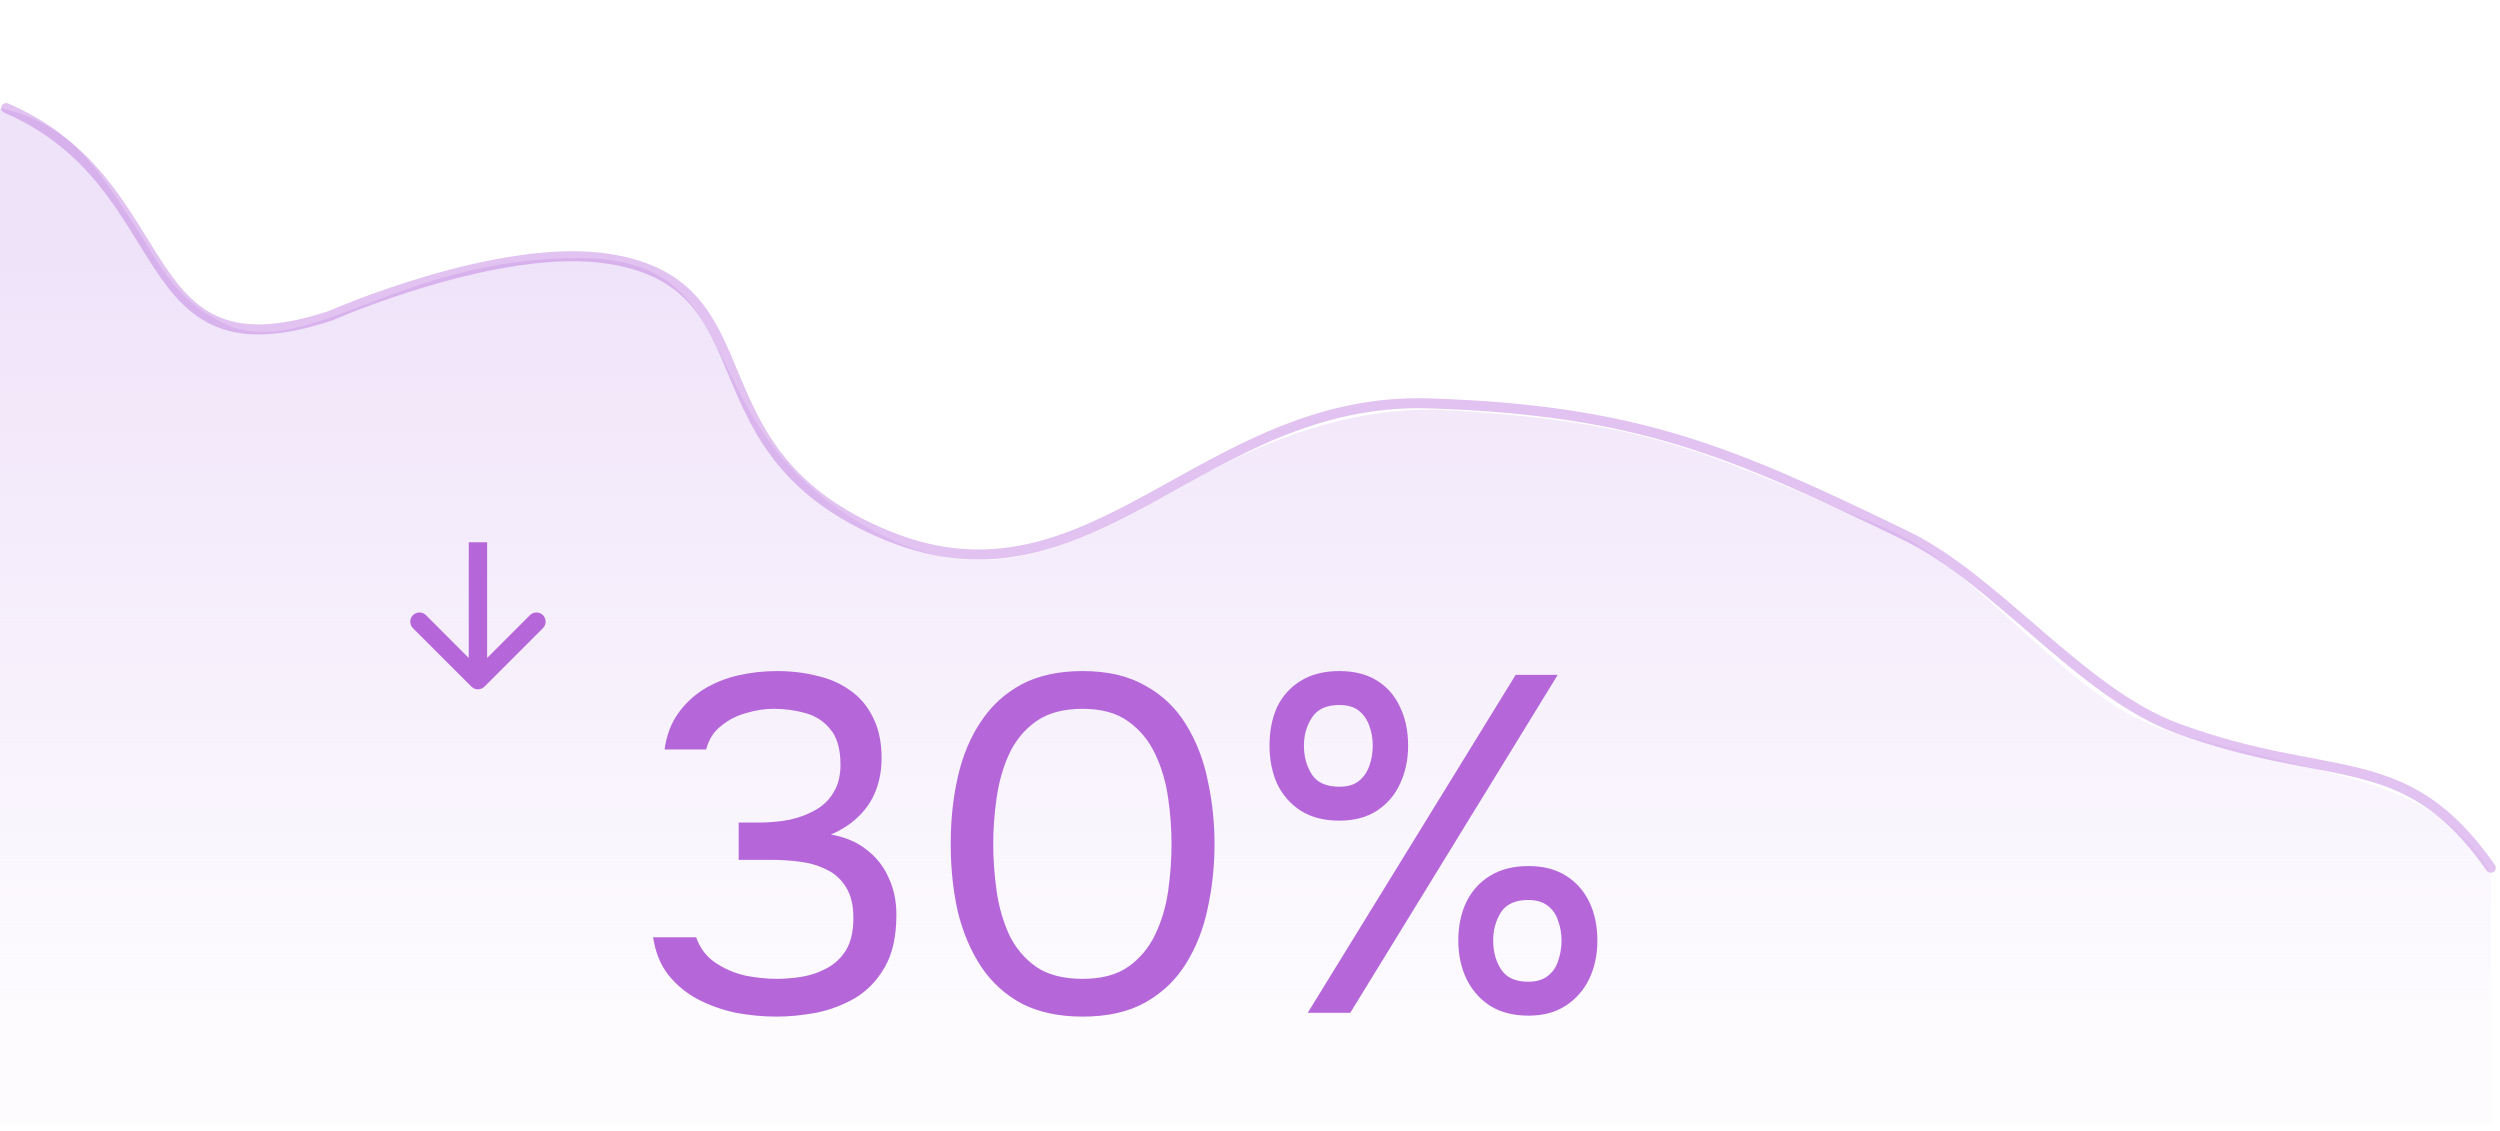
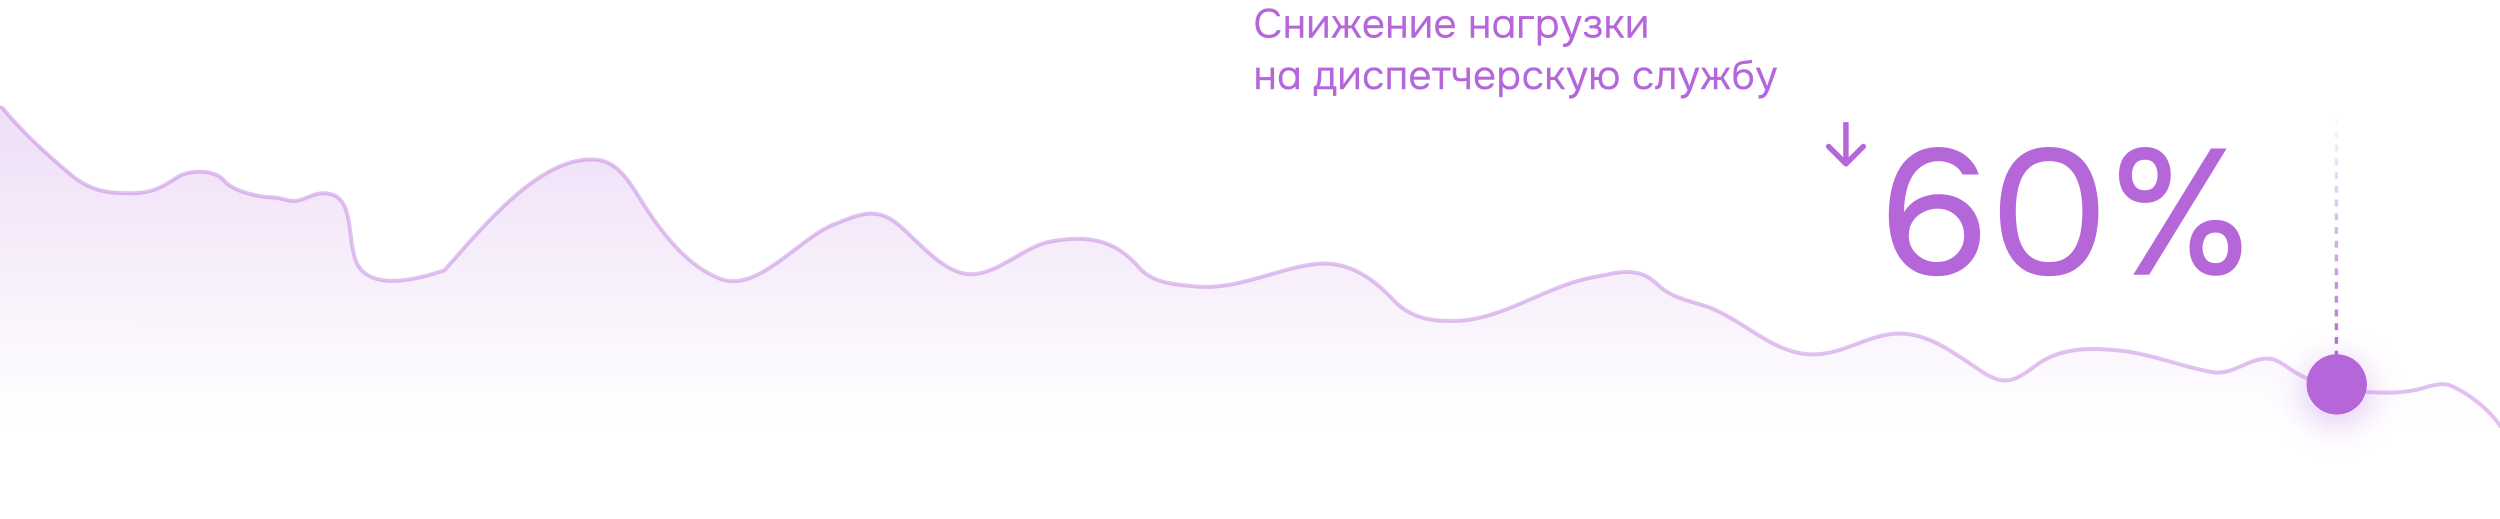
- <svg xmlns="http://www.w3.org/2000/svg" width="272" height="123" viewBox="0 0 272 123" fill="none">
-   <path d="M62.943 28.073C42.885 28.073 33.043 39.611 24.089 35.06C18.916 32.431 17.287 28.582 15.056 25.179C11.065 19.094 8.047 13.453 0 11.758V122.192H271.003V95.245C271.003 95.245 269.48 90.69 262.472 87.16C256.658 84.232 246.443 82.597 235.873 79.525C225.436 76.491 215.178 61.646 205.26 57.517C185.662 49.358 180.074 45.958 157.648 44.638C147.546 44.043 137.99 47.736 129.981 52.127C118.799 58.259 108.771 64.589 96.357 58.416C73.572 47.084 83.001 28.073 62.943 28.073Z" fill="url(#paint0_linear_10001_34588)" />
-   <path d="M0.672 11.758C19.96 20.097 13.87 41.73 36.033 34.322C36.033 34.322 54.45 26.209 66.427 28.191C84.392 31.165 74.378 49.242 96.615 58.303C118.851 67.363 130.862 43.069 155.561 43.888C178.156 44.638 188.293 49.039 207.407 58.303C217.191 63.044 226.468 75.379 236.805 79.207C253.747 85.481 261.628 81.008 270.998 94.414" stroke="#B567DA" stroke-opacity="0.4" stroke-width="1.09" stroke-linecap="round" />
-   <path d="M51.293 74.707C51.683 75.098 52.317 75.098 52.707 74.707L59.071 68.343C59.462 67.953 59.462 67.32 59.071 66.929C58.681 66.538 58.047 66.538 57.657 66.929L52 72.586L46.343 66.929C45.953 66.538 45.319 66.538 44.929 66.929C44.538 67.32 44.538 67.953 44.929 68.343L51.293 74.707ZM53 60L53 59L51 59L51 60L53 60ZM53 74L53 60L51 60L51 74L53 74Z" fill="#B567DA" />
-   <path d="M84.476 110.607C83.02 110.607 81.546 110.469 80.056 110.191C78.6 109.879 77.23 109.394 75.948 108.735C74.7 108.077 73.625 107.193 72.724 106.083C71.857 104.974 71.302 103.605 71.06 101.975H75.74C76.156 103.154 76.849 104.073 77.82 104.731C78.79 105.39 79.865 105.858 81.044 106.135C82.257 106.378 83.418 106.499 84.528 106.499C85.325 106.499 86.192 106.43 87.128 106.291C88.064 106.153 88.965 105.858 89.832 105.407C90.733 104.957 91.461 104.298 92.016 103.431C92.57 102.53 92.848 101.351 92.848 99.895C92.848 98.509 92.588 97.399 92.068 96.567C91.548 95.701 90.854 95.059 89.988 94.643C89.121 94.193 88.15 93.898 87.076 93.759C86.036 93.621 84.978 93.551 83.904 93.551H80.368V89.495H82.5C83.713 89.495 84.857 89.391 85.932 89.183C87.006 88.941 87.96 88.577 88.792 88.091C89.624 87.606 90.265 86.965 90.716 86.167C91.201 85.37 91.444 84.382 91.444 83.203C91.444 81.505 91.08 80.222 90.352 79.355C89.658 78.489 88.757 77.899 87.648 77.587C86.538 77.275 85.377 77.119 84.164 77.119C83.193 77.119 82.188 77.275 81.148 77.587C80.142 77.865 79.241 78.333 78.444 78.991C77.646 79.615 77.109 80.465 76.832 81.539H72.308C72.516 80.014 73.001 78.714 73.764 77.639C74.526 76.565 75.462 75.681 76.572 74.987C77.716 74.294 78.964 73.791 80.316 73.479C81.702 73.167 83.106 73.011 84.528 73.011C86.088 73.011 87.544 73.185 88.896 73.531C90.282 73.843 91.496 74.381 92.536 75.143C93.576 75.871 94.39 76.842 94.98 78.055C95.604 79.269 95.916 80.742 95.916 82.475C95.916 83.758 95.708 84.937 95.292 86.011C94.876 87.086 94.252 88.022 93.42 88.819C92.622 89.617 91.617 90.275 90.404 90.795C91.964 91.073 93.264 91.627 94.304 92.459C95.378 93.291 96.176 94.314 96.696 95.527C97.25 96.706 97.528 98.041 97.528 99.531C97.528 101.854 97.112 103.743 96.28 105.199C95.448 106.655 94.373 107.782 93.056 108.579C91.738 109.342 90.317 109.879 88.792 110.191C87.266 110.469 85.828 110.607 84.476 110.607ZM117.789 110.607C115.223 110.607 113.022 110.139 111.185 109.203C109.382 108.233 107.909 106.898 106.765 105.199C105.621 103.466 104.771 101.473 104.217 99.219C103.697 96.931 103.437 94.47 103.437 91.835C103.437 89.201 103.697 86.757 104.217 84.503C104.737 82.215 105.569 80.222 106.713 78.523C107.857 76.79 109.33 75.438 111.133 74.467C112.97 73.497 115.189 73.011 117.789 73.011C120.527 73.011 122.815 73.549 124.653 74.623C126.525 75.663 127.998 77.085 129.073 78.887C130.182 80.69 130.962 82.718 131.413 84.971C131.898 87.19 132.141 89.478 132.141 91.835C132.141 94.193 131.898 96.498 131.413 98.751C130.962 100.97 130.182 102.981 129.073 104.783C127.998 106.551 126.525 107.973 124.653 109.047C122.815 110.087 120.527 110.607 117.789 110.607ZM117.789 106.499C119.834 106.499 121.481 106.066 122.729 105.199C124.011 104.298 124.999 103.119 125.693 101.663C126.386 100.207 126.854 98.63 127.097 96.931C127.339 95.198 127.461 93.499 127.461 91.835C127.461 90.206 127.339 88.542 127.097 86.843C126.854 85.11 126.386 83.515 125.693 82.059C124.999 80.569 124.011 79.373 122.729 78.471C121.481 77.57 119.834 77.119 117.789 77.119C115.709 77.119 114.027 77.57 112.745 78.471C111.462 79.373 110.474 80.569 109.781 82.059C109.122 83.515 108.671 85.11 108.429 86.843C108.186 88.542 108.065 90.206 108.065 91.835C108.065 93.499 108.186 95.198 108.429 96.931C108.671 98.63 109.122 100.207 109.781 101.663C110.474 103.119 111.462 104.298 112.745 105.199C114.027 106.066 115.709 106.499 117.789 106.499ZM142.283 110.191L164.903 73.427H169.479L146.911 110.191H142.283ZM166.307 110.503C164.643 110.503 163.239 110.139 162.095 109.411C160.985 108.683 160.136 107.713 159.547 106.499C158.957 105.251 158.663 103.865 158.663 102.339C158.663 100.745 158.957 99.341 159.547 98.127C160.136 96.914 161.003 95.961 162.147 95.267C163.291 94.574 164.677 94.227 166.307 94.227C167.901 94.227 169.253 94.574 170.363 95.267C171.472 95.961 172.321 96.914 172.911 98.127C173.5 99.341 173.795 100.745 173.795 102.339C173.795 103.865 173.5 105.251 172.911 106.499C172.321 107.713 171.472 108.683 170.363 109.411C169.253 110.139 167.901 110.503 166.307 110.503ZM166.255 106.811C167.156 106.811 167.867 106.603 168.387 106.187C168.941 105.771 169.323 105.217 169.531 104.523C169.773 103.83 169.895 103.102 169.895 102.339C169.895 101.577 169.773 100.866 169.531 100.207C169.323 99.514 168.941 98.959 168.387 98.543C167.867 98.127 167.156 97.919 166.255 97.919C164.868 97.919 163.88 98.37 163.291 99.271C162.736 100.173 162.459 101.195 162.459 102.339C162.459 103.553 162.753 104.61 163.343 105.511C163.932 106.378 164.903 106.811 166.255 106.811ZM145.715 89.287C144.051 89.287 142.647 88.923 141.503 88.195C140.393 87.467 139.544 86.497 138.955 85.283C138.4 84.035 138.123 82.649 138.123 81.123C138.123 79.529 138.4 78.125 138.955 76.911C139.544 75.698 140.411 74.745 141.555 74.051C142.699 73.358 144.085 73.011 145.715 73.011C147.344 73.011 148.713 73.358 149.823 74.051C150.932 74.745 151.764 75.698 152.319 76.911C152.908 78.125 153.203 79.529 153.203 81.123C153.203 82.649 152.908 84.035 152.319 85.283C151.764 86.497 150.932 87.467 149.823 88.195C148.713 88.923 147.344 89.287 145.715 89.287ZM145.715 85.595C146.616 85.595 147.327 85.387 147.847 84.971C148.367 84.555 148.748 84.001 148.991 83.307C149.233 82.614 149.355 81.886 149.355 81.123C149.355 80.361 149.233 79.65 148.991 78.991C148.748 78.298 148.367 77.743 147.847 77.327C147.327 76.911 146.616 76.703 145.715 76.703C144.328 76.703 143.34 77.154 142.751 78.055C142.161 78.957 141.867 79.979 141.867 81.123C141.867 82.337 142.161 83.394 142.751 84.295C143.34 85.162 144.328 85.595 145.715 85.595Z" fill="#B567DA" />
+ <svg xmlns="http://www.w3.org/2000/svg" width="728" height="151" viewBox="0 0 728 151" fill="none">
+   <mask id="mask0_5313_26340" style="mask-type:alpha" maskUnits="userSpaceOnUse" x="0" y="30" width="728" height="123">
+     <rect y="30.828" width="728" height="121.8" fill="#D9D9D9" />
+   </mask>
+   <g mask="url(#mask0_5313_26340)">
+     <path d="M20.349 50.622C13.221 44.581 6.239 38.243 0 30.606V123.954H728L727.044 122.778C727.044 122.778 723.646 117.079 714.057 112.469C710.644 110.828 706.888 112.765 703.489 113.487C698.588 114.528 693.4 114.379 688.45 114.098C681.862 113.723 674.83 112.072 668.738 108.67C666.054 107.171 663.606 104.606 660.609 104.395C654.817 103.988 650.258 109.388 644.147 108.33C635.401 106.816 626.902 103.195 618.084 102.156C609.999 101.203 600.252 100.804 592.985 106.227C586.684 110.93 583.728 112.589 577.083 108.195C568.99 102.843 561.054 96.48 551.731 97.135C543.537 97.711 536.599 103.078 528.208 103.174C517.061 103.301 509.144 94.496 498.943 90.011C493.793 87.746 487.312 87.386 482.787 82.954C476.904 77.193 471.121 79.389 463.836 80.715C450.605 83.125 437.733 92.866 424.461 93.403C417.789 93.673 411.079 93.051 405.663 87.297C398.6 79.793 391.345 75.602 382.038 76.984C370.364 78.716 359.517 84.643 347.642 83.361C342.718 82.83 335.782 82.621 331.791 78.001C324.125 69.129 315.909 68.608 306.184 70.266C297.586 71.732 289.761 81.003 281.086 79.698C274.441 78.698 267.938 71.095 262.593 66.263C255.428 59.786 250.802 62.227 243.032 65.245C232.436 69.362 220.794 85.24 209.856 81.222C201.088 78.002 193.856 69.403 188.009 60.46C184.085 54.459 180.68 47.351 174.088 46.551C157.711 44.562 140.224 66.559 129.406 78.692C122.739 80.918 106.682 85.789 103.366 75.251C100.938 67.536 103.243 56.253 94.069 56.253C91.389 56.253 89.144 57.953 86.498 58.424C84.043 58.862 81.864 57.474 79.436 57.474C75.795 57.474 67.989 55.867 65.261 52.589C62.444 49.203 54.942 49.37 51.544 51.639C46.877 54.755 43.903 56.253 38.283 56.253C31.444 56.253 26.446 55.789 20.349 50.622Z" fill="url(#paint0_linear_5313_26340)" fill-opacity="0.2" />
+     <path d="M0 30.606C6.24 38.246 13.223 44.586 20.352 50.63C26.45 55.799 31.448 56.264 38.289 56.264C43.909 56.264 46.884 54.765 51.551 51.648C54.95 49.378 62.453 49.211 65.271 52.598C67.998 55.877 75.806 57.485 79.448 57.485C81.876 57.485 84.055 58.873 86.511 58.436C89.157 57.964 91.402 56.264 94.082 56.264C103.258 56.264 100.952 67.551 103.381 75.269C106.698 85.811 122.756 80.938 129.424 78.711C140.244 66.573 157.733 44.568 174.113 46.557C180.706 47.358 184.112 54.468 188.036 60.472C193.884 69.418 201.117 78.021 209.886 81.243C220.826 85.261 232.469 69.378 243.067 65.259C250.838 62.239 255.465 59.798 262.63 66.277C267.977 71.112 274.481 78.717 281.127 79.717C289.803 81.023 297.629 71.749 306.229 70.282C315.955 68.624 324.171 69.144 331.838 78.02C335.83 82.642 342.767 82.851 347.692 83.383C359.569 84.665 370.417 78.735 382.093 77.002C391.402 75.621 398.657 79.813 405.721 87.32C411.138 93.076 417.85 93.699 424.522 93.428C437.796 92.891 450.67 83.146 463.903 80.735C471.189 79.408 476.972 77.212 482.856 82.975C487.382 87.409 493.864 87.769 499.015 90.035C509.217 94.522 517.135 103.33 528.284 103.203C536.676 103.107 543.615 97.738 551.81 97.162C561.135 96.506 569.071 102.872 577.166 108.226C583.812 112.622 586.768 110.962 593.071 106.257C600.338 100.832 610.087 101.232 618.173 102.185C626.992 103.224 635.492 106.847 644.24 108.362C650.351 109.42 654.912 104.017 660.704 104.425C663.701 104.635 666.15 107.202 668.834 108.701C674.927 112.105 681.96 113.757 688.549 114.131C693.499 114.413 698.688 114.562 703.59 113.52C706.99 112.798 710.746 110.861 714.159 112.502C723.75 117.114 728 123.954 728 123.954" stroke="#B567DA" stroke-opacity="0.4" stroke-width="1.161" stroke-linecap="square" />
+     <path d="M564.056 80.416C561.56 80.416 559.411 79.948 557.608 79.012C555.84 78.042 554.384 76.742 553.24 75.112C552.131 73.448 551.316 71.576 550.796 69.496C550.276 67.382 550.016 65.163 550.016 62.84C550.016 60.102 550.276 57.536 550.796 55.144C551.351 52.718 552.2 50.586 553.344 48.748C554.523 46.911 556.048 45.472 557.92 44.432C559.792 43.358 562.045 42.82 564.68 42.82C566.448 42.82 568.095 43.132 569.62 43.756C571.18 44.346 572.532 45.247 573.676 46.46C574.82 47.639 575.669 49.095 576.224 50.828H571.492C570.868 49.546 569.915 48.575 568.632 47.916C567.349 47.258 566.015 46.928 564.628 46.928C563.033 46.928 561.664 47.24 560.52 47.864C559.376 48.454 558.405 49.251 557.608 50.256C556.845 51.262 556.221 52.406 555.736 53.688C555.285 54.971 554.956 56.306 554.748 57.692C554.54 59.079 554.436 60.431 554.436 61.748C555.233 60.535 556.152 59.547 557.192 58.784C558.267 58.022 559.428 57.467 560.676 57.12C561.959 56.739 563.259 56.548 564.576 56.548C567.003 56.548 569.1 57.051 570.868 58.056C572.671 59.027 574.075 60.396 575.08 62.164C576.085 63.898 576.588 65.908 576.588 68.196C576.588 70.623 576.051 72.755 574.976 74.592C573.901 76.43 572.411 77.868 570.504 78.908C568.632 79.914 566.483 80.416 564.056 80.416ZM563.952 76.308C565.512 76.308 566.881 75.979 568.06 75.32C569.273 74.627 570.227 73.708 570.92 72.564C571.613 71.386 571.96 70.086 571.96 68.664C571.96 67.139 571.631 65.787 570.972 64.608C570.313 63.43 569.395 62.494 568.216 61.8C567.072 61.107 565.72 60.76 564.16 60.76C562.739 60.76 561.387 61.09 560.104 61.748C558.821 62.372 557.781 63.274 556.984 64.452C556.221 65.596 555.84 66.966 555.84 68.56C555.84 70.016 556.187 71.334 556.88 72.512C557.608 73.656 558.579 74.575 559.792 75.268C561.04 75.962 562.427 76.308 563.952 76.308ZM596.714 80.416C594.149 80.416 591.948 79.948 590.11 79.012C588.308 78.042 586.834 76.707 585.69 75.008C584.546 73.275 583.697 71.282 583.142 69.028C582.622 66.74 582.362 64.279 582.362 61.644C582.362 59.01 582.622 56.566 583.142 54.312C583.662 52.024 584.494 50.031 585.638 48.332C586.782 46.599 588.256 45.247 590.058 44.276C591.896 43.306 594.114 42.82 596.714 42.82C599.453 42.82 601.741 43.358 603.578 44.432C605.45 45.472 606.924 46.894 607.998 48.696C609.108 50.499 609.888 52.527 610.338 54.78C610.824 56.999 611.066 59.287 611.066 61.644C611.066 64.002 610.824 66.307 610.338 68.56C609.888 70.779 609.108 72.79 607.998 74.592C606.924 76.36 605.45 77.782 603.578 78.856C601.741 79.896 599.453 80.416 596.714 80.416ZM596.714 76.308C598.76 76.308 600.406 75.875 601.654 75.008C602.937 74.107 603.925 72.928 604.618 71.472C605.312 70.016 605.78 68.439 606.022 66.74C606.265 65.007 606.386 63.308 606.386 61.644C606.386 60.015 606.265 58.351 606.022 56.652C605.78 54.919 605.312 53.324 604.618 51.868C603.925 50.378 602.937 49.182 601.654 48.28C600.406 47.379 598.76 46.928 596.714 46.928C594.634 46.928 592.953 47.379 591.67 48.28C590.388 49.182 589.4 50.378 588.706 51.868C588.048 53.324 587.597 54.919 587.354 56.652C587.112 58.351 586.99 60.015 586.99 61.644C586.99 63.308 587.112 65.007 587.354 66.74C587.597 68.439 588.048 70.016 588.706 71.472C589.4 72.928 590.388 74.107 591.67 75.008C592.953 75.875 594.634 76.308 596.714 76.308ZM621.208 80L643.828 43.236H648.404L625.836 80H621.208ZM645.232 80.312C643.568 80.312 642.164 79.948 641.02 79.22C639.911 78.492 639.062 77.522 638.472 76.308C637.883 75.06 637.588 73.674 637.588 72.148C637.588 70.554 637.883 69.15 638.472 67.936C639.062 66.723 639.928 65.77 641.072 65.076C642.216 64.383 643.603 64.036 645.232 64.036C646.827 64.036 648.179 64.383 649.288 65.076C650.398 65.77 651.247 66.723 651.836 67.936C652.426 69.15 652.72 70.554 652.72 72.148C652.72 73.674 652.426 75.06 651.836 76.308C651.247 77.522 650.398 78.492 649.288 79.22C648.179 79.948 646.827 80.312 645.232 80.312ZM645.18 76.62C646.082 76.62 646.792 76.412 647.312 75.996C647.867 75.58 648.248 75.026 648.456 74.332C648.699 73.639 648.82 72.911 648.82 72.148C648.82 71.386 648.699 70.675 648.456 70.016C648.248 69.323 647.867 68.768 647.312 68.352C646.792 67.936 646.082 67.728 645.18 67.728C643.794 67.728 642.806 68.179 642.216 69.08C641.662 69.982 641.384 71.004 641.384 72.148C641.384 73.362 641.679 74.419 642.268 75.32C642.858 76.187 643.828 76.62 645.18 76.62ZM624.64 59.096C622.976 59.096 621.572 58.732 620.428 58.004C619.319 57.276 618.47 56.306 617.88 55.092C617.326 53.844 617.048 52.458 617.048 50.932C617.048 49.338 617.326 47.934 617.88 46.72C618.47 45.507 619.336 44.554 620.48 43.86C621.624 43.167 623.011 42.82 624.64 42.82C626.27 42.82 627.639 43.167 628.748 43.86C629.858 44.554 630.69 45.507 631.244 46.72C631.834 47.934 632.128 49.338 632.128 50.932C632.128 52.458 631.834 53.844 631.244 55.092C630.69 56.306 629.858 57.276 628.748 58.004C627.639 58.732 626.27 59.096 624.64 59.096ZM624.64 55.404C625.542 55.404 626.252 55.196 626.772 54.78C627.292 54.364 627.674 53.81 627.916 53.116C628.159 52.423 628.28 51.695 628.28 50.932C628.28 50.17 628.159 49.459 627.916 48.8C627.674 48.107 627.292 47.552 626.772 47.136C626.252 46.72 625.542 46.512 624.64 46.512C623.254 46.512 622.266 46.963 621.676 47.864C621.087 48.766 620.792 49.788 620.792 50.932C620.792 52.146 621.087 53.203 621.676 54.104C622.266 54.971 623.254 55.404 624.64 55.404Z" fill="#B567DA" />
+     <g filter="url(#filter0_bd_5313_26340)">
+       <circle cx="680.447" cy="111.947" r="8.806" fill="#B567DA" />
+     </g>
+     <line x1="680.359" y1="34.129" x2="680.359" y2="103.743" stroke="url(#paint1_linear_5313_26340)" stroke-dasharray="2 2" />
+   </g>
+   <path d="M536.977 48.269C537.288 48.579 537.791 48.579 538.101 48.269L543.156 43.213C543.466 42.903 543.466 42.4 543.156 42.09C542.846 41.78 542.343 41.78 542.033 42.09L537.539 46.584L533.045 42.09C532.735 41.78 532.232 41.78 531.922 42.09C531.612 42.4 531.612 42.903 531.922 43.213L536.977 48.269ZM538.333 36.354V35.56H536.745V36.354H538.333ZM538.333 47.707V36.354H536.745V47.707H538.333Z" fill="#B567DA" />
+   <path d="M369.476 11.096C368.604 11.096 367.876 10.912 367.292 10.544C366.716 10.168 366.284 9.656 365.996 9.008C365.716 8.352 365.576 7.604 365.576 6.764C365.576 5.932 365.72 5.192 366.008 4.544C366.296 3.888 366.728 3.372 367.304 2.996C367.888 2.612 368.62 2.42 369.5 2.42C370.124 2.42 370.66 2.52 371.108 2.72C371.564 2.912 371.932 3.18 372.212 3.524C372.492 3.868 372.684 4.272 372.788 4.736H371.732C371.612 4.32 371.352 3.988 370.952 3.74C370.56 3.492 370.064 3.368 369.464 3.368C368.792 3.368 368.248 3.528 367.832 3.848C367.424 4.16 367.124 4.572 366.932 5.084C366.74 5.588 366.644 6.136 366.644 6.728C366.644 7.352 366.744 7.924 366.944 8.444C367.144 8.964 367.456 9.38 367.88 9.692C368.304 9.996 368.844 10.148 369.5 10.148C369.9 10.148 370.256 10.092 370.568 9.98C370.888 9.868 371.152 9.708 371.36 9.5C371.576 9.292 371.724 9.052 371.804 8.78H372.944C372.824 9.244 372.608 9.652 372.296 10.004C371.992 10.348 371.604 10.616 371.132 10.808C370.66 11 370.108 11.096 369.476 11.096ZM374.324 11V4.676H375.344V7.448H378.512V4.676H379.532V11H378.512V8.348H375.344V11H374.324ZM381.144 11V4.676H382.164V9.524C382.22 9.412 382.296 9.292 382.392 9.164C382.488 9.028 382.564 8.924 382.62 8.852L385.68 4.676H386.688V11H385.668V6.152C385.604 6.272 385.532 6.384 385.452 6.488C385.38 6.592 385.312 6.688 385.248 6.776L382.14 11H381.144ZM387.656 11L389.708 7.688L387.836 4.676H388.928L390.596 7.412H391.544V4.676H392.564V7.412H393.512L395.18 4.676H396.272L394.4 7.688L396.452 11H395.264L393.62 8.276H392.564V11H391.544V8.276H390.488L388.844 11H387.656ZM400.04 11.072C399.368 11.072 398.812 10.936 398.372 10.664C397.932 10.384 397.604 10 397.388 9.512C397.172 9.024 397.064 8.468 397.064 7.844C397.064 7.212 397.176 6.656 397.4 6.176C397.632 5.688 397.968 5.304 398.408 5.024C398.848 4.744 399.388 4.604 400.028 4.604C400.5 4.604 400.912 4.696 401.264 4.88C401.624 5.056 401.92 5.296 402.152 5.6C402.392 5.904 402.564 6.244 402.668 6.62C402.78 6.996 402.828 7.384 402.812 7.784C402.804 7.856 402.8 7.928 402.8 8C402.8 8.072 402.796 8.144 402.788 8.216H398.096C398.128 8.584 398.22 8.916 398.372 9.212C398.524 9.508 398.74 9.744 399.02 9.92C399.3 10.088 399.648 10.172 400.064 10.172C400.272 10.172 400.48 10.148 400.688 10.1C400.904 10.044 401.096 9.952 401.264 9.824C401.44 9.696 401.564 9.524 401.636 9.308H402.68C402.584 9.716 402.404 10.052 402.14 10.316C401.876 10.572 401.56 10.764 401.192 10.892C400.824 11.012 400.44 11.072 400.04 11.072ZM398.12 7.328H401.78C401.772 6.968 401.692 6.652 401.54 6.38C401.388 6.108 401.18 5.896 400.916 5.744C400.66 5.592 400.352 5.516 399.992 5.516C399.6 5.516 399.268 5.6 398.996 5.768C398.732 5.936 398.528 6.156 398.384 6.428C398.24 6.7 398.152 7 398.12 7.328ZM404.183 11V4.676H405.203V7.448H408.371V4.676H409.391V11H408.371V8.348H405.203V11H404.183ZM411.003 11V4.676H412.023V9.524C412.079 9.412 412.155 9.292 412.251 9.164C412.347 9.028 412.423 8.924 412.479 8.852L415.539 4.676H416.547V11H415.527V6.152C415.463 6.272 415.391 6.384 415.311 6.488C415.239 6.592 415.171 6.688 415.107 6.776L411.999 11H411.003ZM420.888 11.072C420.216 11.072 419.66 10.936 419.22 10.664C418.78 10.384 418.452 10 418.236 9.512C418.02 9.024 417.912 8.468 417.912 7.844C417.912 7.212 418.024 6.656 418.248 6.176C418.48 5.688 418.816 5.304 419.256 5.024C419.696 4.744 420.236 4.604 420.876 4.604C421.348 4.604 421.76 4.696 422.112 4.88C422.472 5.056 422.768 5.296 423 5.6C423.24 5.904 423.412 6.244 423.516 6.62C423.628 6.996 423.676 7.384 423.66 7.784C423.652 7.856 423.648 7.928 423.648 8C423.648 8.072 423.644 8.144 423.636 8.216H418.944C418.976 8.584 419.068 8.916 419.22 9.212C419.372 9.508 419.588 9.744 419.868 9.92C420.148 10.088 420.496 10.172 420.912 10.172C421.12 10.172 421.328 10.148 421.536 10.1C421.752 10.044 421.944 9.952 422.112 9.824C422.288 9.696 422.412 9.524 422.484 9.308H423.528C423.432 9.716 423.252 10.052 422.988 10.316C422.724 10.572 422.408 10.764 422.04 10.892C421.672 11.012 421.288 11.072 420.888 11.072ZM418.968 7.328H422.628C422.62 6.968 422.54 6.652 422.388 6.38C422.236 6.108 422.028 5.896 421.764 5.744C421.508 5.592 421.2 5.516 420.84 5.516C420.448 5.516 420.116 5.6 419.844 5.768C419.58 5.936 419.376 6.156 419.232 6.428C419.088 6.7 419 7 418.968 7.328ZM428.265 11V4.676H429.285V7.448H432.453V4.676H433.473V11H432.453V8.348H429.285V11H428.265ZM437.593 11.072C437.121 11.072 436.709 10.992 436.357 10.832C436.013 10.664 435.729 10.436 435.505 10.148C435.281 9.86 435.113 9.52 435.001 9.128C434.897 8.736 434.845 8.312 434.845 7.856C434.845 7.248 434.941 6.7 435.133 6.212C435.333 5.716 435.649 5.324 436.081 5.036C436.513 4.748 437.077 4.604 437.773 4.604C438.141 4.604 438.493 4.672 438.829 4.808C439.173 4.944 439.465 5.156 439.705 5.444V4.676H440.725V11H439.705V10.148C439.481 10.444 439.185 10.672 438.817 10.832C438.449 10.992 438.041 11.072 437.593 11.072ZM437.761 10.172C438.177 10.172 438.529 10.064 438.817 9.848C439.105 9.632 439.325 9.344 439.477 8.984C439.637 8.624 439.717 8.232 439.717 7.808C439.717 7.368 439.641 6.976 439.489 6.632C439.345 6.288 439.129 6.016 438.841 5.816C438.553 5.616 438.189 5.516 437.749 5.516C437.293 5.516 436.925 5.62 436.645 5.828C436.373 6.036 436.173 6.316 436.045 6.668C435.925 7.02 435.865 7.412 435.865 7.844C435.865 8.292 435.929 8.692 436.057 9.044C436.185 9.396 436.389 9.672 436.669 9.872C436.949 10.072 437.313 10.172 437.761 10.172ZM442.327 11V4.676H446.695V5.576H443.347V11H442.327ZM447.777 13.28V4.676H448.749L448.797 5.648C449.013 5.304 449.305 5.044 449.673 4.868C450.049 4.692 450.453 4.604 450.885 4.604C451.525 4.604 452.049 4.748 452.457 5.036C452.865 5.316 453.165 5.7 453.357 6.188C453.557 6.676 453.657 7.228 453.657 7.844C453.657 8.46 453.557 9.012 453.357 9.5C453.157 9.988 452.849 10.372 452.433 10.652C452.017 10.932 451.485 11.072 450.837 11.072C450.517 11.072 450.229 11.04 449.973 10.976C449.717 10.904 449.493 10.804 449.301 10.676C449.109 10.548 448.941 10.404 448.797 10.244V13.28H447.777ZM450.753 10.172C451.217 10.172 451.585 10.068 451.857 9.86C452.129 9.644 452.325 9.36 452.445 9.008C452.573 8.656 452.637 8.268 452.637 7.844C452.637 7.412 452.573 7.02 452.445 6.668C452.325 6.316 452.125 6.036 451.845 5.828C451.565 5.62 451.193 5.516 450.729 5.516C450.313 5.516 449.957 5.624 449.661 5.84C449.373 6.048 449.153 6.332 449.001 6.692C448.849 7.044 448.773 7.432 448.773 7.856C448.773 8.296 448.845 8.692 448.989 9.044C449.133 9.396 449.353 9.672 449.649 9.872C449.945 10.072 450.313 10.172 450.753 10.172ZM455.176 13.712V12.74C455.568 12.74 455.88 12.684 456.112 12.572C456.344 12.468 456.536 12.3 456.688 12.068C456.848 11.844 457 11.556 457.144 11.204L454.372 4.676H455.572L457.708 10.004L459.46 4.676H460.612L458.836 9.656C458.748 9.912 458.648 10.2 458.536 10.52C458.424 10.84 458.3 11.164 458.164 11.492C458.028 11.828 457.876 12.136 457.708 12.416C457.548 12.704 457.368 12.936 457.168 13.112C457 13.264 456.836 13.384 456.676 13.472C456.516 13.56 456.32 13.62 456.088 13.652C455.864 13.692 455.56 13.712 455.176 13.712ZM463.85 11.072C463.546 11.072 463.242 11.044 462.938 10.988C462.634 10.932 462.35 10.84 462.086 10.712C461.83 10.576 461.622 10.396 461.462 10.172C461.302 9.94 461.214 9.652 461.198 9.308H462.194C462.234 9.524 462.35 9.696 462.542 9.824C462.734 9.952 462.95 10.044 463.19 10.1C463.438 10.148 463.658 10.172 463.85 10.172C464.074 10.172 464.302 10.148 464.534 10.1C464.774 10.052 464.974 9.956 465.134 9.812C465.302 9.668 465.386 9.456 465.386 9.176C465.386 8.904 465.318 8.704 465.182 8.576C465.054 8.448 464.882 8.364 464.666 8.324C464.458 8.284 464.23 8.264 463.982 8.264H462.854V7.364H463.778C463.93 7.364 464.086 7.352 464.246 7.328C464.406 7.296 464.554 7.248 464.69 7.184C464.826 7.112 464.934 7.012 465.014 6.884C465.102 6.756 465.146 6.592 465.146 6.392C465.146 6.168 465.082 5.992 464.954 5.864C464.826 5.736 464.662 5.648 464.462 5.6C464.262 5.544 464.058 5.516 463.85 5.516C463.658 5.516 463.454 5.536 463.238 5.576C463.03 5.616 462.85 5.696 462.698 5.816C462.546 5.928 462.454 6.096 462.422 6.32H461.414C461.43 5.888 461.562 5.548 461.81 5.3C462.058 5.052 462.366 4.876 462.734 4.772C463.102 4.66 463.47 4.604 463.838 4.604C464.118 4.604 464.394 4.632 464.666 4.688C464.938 4.744 465.186 4.84 465.41 4.976C465.634 5.104 465.81 5.276 465.938 5.492C466.074 5.708 466.142 5.976 466.142 6.296C466.142 6.584 466.074 6.84 465.938 7.064C465.802 7.288 465.594 7.468 465.314 7.604C465.722 7.732 466.006 7.932 466.166 8.204C466.326 8.476 466.406 8.8 466.406 9.176C466.406 9.512 466.334 9.8 466.19 10.04C466.046 10.272 465.85 10.468 465.602 10.628C465.362 10.78 465.09 10.892 464.786 10.964C464.482 11.036 464.17 11.072 463.85 11.072ZM467.722 11V4.676H468.742V7.4H469.846L471.718 4.676H472.882L470.77 7.688L473.062 11H471.862L469.966 8.288H468.742V11H467.722ZM473.945 11V4.676H474.965V9.524C475.021 9.412 475.097 9.292 475.193 9.164C475.289 9.028 475.365 8.924 475.421 8.852L478.481 4.676H479.489V11H478.469V6.152C478.405 6.272 478.333 6.384 478.253 6.488C478.181 6.592 478.113 6.688 478.049 6.776L474.941 11H473.945ZM365.804 26V19.676H366.824V22.448H369.992V19.676H371.012V26H369.992V23.348H366.824V26H365.804ZM375.132 26.072C374.66 26.072 374.248 25.992 373.896 25.832C373.552 25.664 373.268 25.436 373.044 25.148C372.82 24.86 372.652 24.52 372.54 24.128C372.436 23.736 372.384 23.312 372.384 22.856C372.384 22.248 372.48 21.7 372.672 21.212C372.872 20.716 373.188 20.324 373.62 20.036C374.052 19.748 374.616 19.604 375.312 19.604C375.68 19.604 376.032 19.672 376.368 19.808C376.712 19.944 377.004 20.156 377.244 20.444V19.676H378.264V26H377.244V25.148C377.02 25.444 376.724 25.672 376.356 25.832C375.988 25.992 375.58 26.072 375.132 26.072ZM375.3 25.172C375.716 25.172 376.068 25.064 376.356 24.848C376.644 24.632 376.864 24.344 377.016 23.984C377.176 23.624 377.256 23.232 377.256 22.808C377.256 22.368 377.18 21.976 377.028 21.632C376.884 21.288 376.668 21.016 376.38 20.816C376.092 20.616 375.728 20.516 375.288 20.516C374.832 20.516 374.464 20.62 374.184 20.828C373.912 21.036 373.712 21.316 373.584 21.668C373.464 22.02 373.404 22.412 373.404 22.844C373.404 23.292 373.468 23.692 373.596 24.044C373.724 24.396 373.928 24.672 374.208 24.872C374.488 25.072 374.852 25.172 375.3 25.172ZM382.561 27.944V25.112C382.793 25.112 382.977 25.048 383.113 24.92C383.257 24.792 383.369 24.624 383.449 24.416C383.529 24.208 383.589 23.984 383.629 23.744C383.669 23.496 383.701 23.26 383.725 23.036C383.765 22.668 383.789 22.304 383.797 21.944C383.813 21.576 383.821 21.284 383.821 21.068C383.829 20.836 383.833 20.604 383.833 20.372C383.833 20.14 383.833 19.908 383.833 19.676H388.321V25.112H389.149V27.944H388.165V26H383.545V27.944H382.561ZM384.181 25.112H387.301V20.576H384.805C384.797 20.912 384.789 21.288 384.781 21.704C384.773 22.12 384.757 22.508 384.733 22.868C384.725 23.076 384.705 23.312 384.673 23.576C384.649 23.84 384.601 24.108 384.529 24.38C384.457 24.644 384.341 24.888 384.181 25.112ZM390.214 26V19.676H391.234V24.524C391.29 24.412 391.366 24.292 391.462 24.164C391.558 24.028 391.634 23.924 391.69 23.852L394.75 19.676H395.758V26H394.738V21.152C394.674 21.272 394.602 21.384 394.522 21.488C394.45 21.592 394.382 21.688 394.318 21.776L391.21 26H390.214ZM400.063 26.072C399.399 26.072 398.847 25.936 398.407 25.664C397.975 25.384 397.651 25 397.435 24.512C397.227 24.024 397.123 23.472 397.123 22.856C397.123 22.256 397.231 21.712 397.447 21.224C397.671 20.728 398.007 20.336 398.455 20.048C398.911 19.752 399.487 19.604 400.183 19.604C400.615 19.604 400.999 19.676 401.335 19.82C401.679 19.964 401.963 20.176 402.187 20.456C402.411 20.728 402.567 21.072 402.655 21.488H401.611C401.491 21.136 401.299 20.888 401.035 20.744C400.779 20.592 400.475 20.516 400.123 20.516C399.643 20.516 399.259 20.628 398.971 20.852C398.683 21.076 398.471 21.368 398.335 21.728C398.207 22.08 398.143 22.456 398.143 22.856C398.143 23.272 398.211 23.656 398.347 24.008C398.483 24.36 398.695 24.644 398.983 24.86C399.271 25.068 399.643 25.172 400.099 25.172C400.435 25.172 400.751 25.1 401.047 24.956C401.351 24.812 401.551 24.556 401.647 24.188H402.703C402.623 24.62 402.451 24.976 402.187 25.256C401.931 25.536 401.615 25.744 401.239 25.88C400.871 26.008 400.479 26.072 400.063 26.072ZM403.995 26V19.676H409.239V26H408.219V20.576H405.015V26H403.995ZM413.587 26.072C412.915 26.072 412.359 25.936 411.919 25.664C411.479 25.384 411.151 25 410.935 24.512C410.719 24.024 410.611 23.468 410.611 22.844C410.611 22.212 410.723 21.656 410.947 21.176C411.179 20.688 411.515 20.304 411.955 20.024C412.395 19.744 412.935 19.604 413.575 19.604C414.047 19.604 414.459 19.696 414.811 19.88C415.171 20.056 415.467 20.296 415.699 20.6C415.939 20.904 416.111 21.244 416.215 21.62C416.327 21.996 416.375 22.384 416.359 22.784C416.351 22.856 416.347 22.928 416.347 23C416.347 23.072 416.343 23.144 416.335 23.216H411.643C411.675 23.584 411.767 23.916 411.919 24.212C412.071 24.508 412.287 24.744 412.567 24.92C412.847 25.088 413.195 25.172 413.611 25.172C413.819 25.172 414.027 25.148 414.235 25.1C414.451 25.044 414.643 24.952 414.811 24.824C414.987 24.696 415.111 24.524 415.183 24.308H416.227C416.131 24.716 415.951 25.052 415.687 25.316C415.423 25.572 415.107 25.764 414.739 25.892C414.371 26.012 413.987 26.072 413.587 26.072ZM411.667 22.328H415.327C415.319 21.968 415.239 21.652 415.087 21.38C414.935 21.108 414.727 20.896 414.463 20.744C414.207 20.592 413.899 20.516 413.539 20.516C413.147 20.516 412.815 20.6 412.543 20.768C412.279 20.936 412.075 21.156 411.931 21.428C411.787 21.7 411.699 22 411.667 22.328ZM419.206 26V20.576H417.034V19.676H422.398V20.576H420.226V26H419.206ZM427.028 26V23.564C426.724 23.62 426.428 23.66 426.14 23.684C425.86 23.7 425.608 23.708 425.384 23.708C424.792 23.708 424.324 23.616 423.98 23.432C423.636 23.248 423.392 22.968 423.248 22.592C423.104 22.208 423.032 21.732 423.032 21.164V19.676H424.052V21.092C424.052 21.46 424.088 21.772 424.16 22.028C424.232 22.284 424.372 22.48 424.58 22.616C424.788 22.744 425.1 22.808 425.516 22.808C425.756 22.808 426.008 22.796 426.272 22.772C426.544 22.748 426.796 22.712 427.028 22.664V19.676H428.048V26H427.028ZM432.395 26.072C431.723 26.072 431.167 25.936 430.727 25.664C430.287 25.384 429.959 25 429.743 24.512C429.527 24.024 429.419 23.468 429.419 22.844C429.419 22.212 429.531 21.656 429.755 21.176C429.987 20.688 430.323 20.304 430.763 20.024C431.203 19.744 431.743 19.604 432.383 19.604C432.855 19.604 433.267 19.696 433.619 19.88C433.979 20.056 434.275 20.296 434.507 20.6C434.747 20.904 434.919 21.244 435.023 21.62C435.135 21.996 435.183 22.384 435.167 22.784C435.159 22.856 435.155 22.928 435.155 23C435.155 23.072 435.151 23.144 435.143 23.216H430.451C430.483 23.584 430.575 23.916 430.727 24.212C430.879 24.508 431.095 24.744 431.375 24.92C431.655 25.088 432.003 25.172 432.419 25.172C432.627 25.172 432.835 25.148 433.043 25.1C433.259 25.044 433.451 24.952 433.619 24.824C433.795 24.696 433.919 24.524 433.991 24.308H435.035C434.939 24.716 434.759 25.052 434.495 25.316C434.231 25.572 433.915 25.764 433.547 25.892C433.179 26.012 432.795 26.072 432.395 26.072ZM430.475 22.328H434.135C434.127 21.968 434.047 21.652 433.895 21.38C433.743 21.108 433.535 20.896 433.271 20.744C433.015 20.592 432.707 20.516 432.347 20.516C431.955 20.516 431.623 20.6 431.351 20.768C431.087 20.936 430.883 21.156 430.739 21.428C430.595 21.7 430.507 22 430.475 22.328ZM436.538 28.28V19.676H437.51L437.558 20.648C437.774 20.304 438.066 20.044 438.434 19.868C438.81 19.692 439.214 19.604 439.646 19.604C440.286 19.604 440.81 19.748 441.218 20.036C441.626 20.316 441.926 20.7 442.118 21.188C442.318 21.676 442.418 22.228 442.418 22.844C442.418 23.46 442.318 24.012 442.118 24.5C441.918 24.988 441.61 25.372 441.194 25.652C440.778 25.932 440.246 26.072 439.598 26.072C439.278 26.072 438.99 26.04 438.734 25.976C438.478 25.904 438.254 25.804 438.062 25.676C437.87 25.548 437.702 25.404 437.558 25.244V28.28H436.538ZM439.514 25.172C439.978 25.172 440.346 25.068 440.618 24.86C440.89 24.644 441.086 24.36 441.206 24.008C441.334 23.656 441.398 23.268 441.398 22.844C441.398 22.412 441.334 22.02 441.206 21.668C441.086 21.316 440.886 21.036 440.606 20.828C440.326 20.62 439.954 20.516 439.49 20.516C439.074 20.516 438.718 20.624 438.422 20.84C438.134 21.048 437.914 21.332 437.762 21.692C437.61 22.044 437.534 22.432 437.534 22.856C437.534 23.296 437.606 23.692 437.75 24.044C437.894 24.396 438.114 24.672 438.41 24.872C438.706 25.072 439.074 25.172 439.514 25.172ZM446.551 26.072C445.887 26.072 445.335 25.936 444.895 25.664C444.463 25.384 444.139 25 443.923 24.512C443.715 24.024 443.611 23.472 443.611 22.856C443.611 22.256 443.719 21.712 443.935 21.224C444.159 20.728 444.495 20.336 444.943 20.048C445.399 19.752 445.975 19.604 446.671 19.604C447.103 19.604 447.487 19.676 447.823 19.82C448.167 19.964 448.451 20.176 448.675 20.456C448.899 20.728 449.055 21.072 449.143 21.488H448.099C447.979 21.136 447.787 20.888 447.523 20.744C447.267 20.592 446.963 20.516 446.611 20.516C446.131 20.516 445.747 20.628 445.459 20.852C445.171 21.076 444.959 21.368 444.823 21.728C444.695 22.08 444.631 22.456 444.631 22.856C444.631 23.272 444.699 23.656 444.835 24.008C444.971 24.36 445.183 24.644 445.471 24.86C445.759 25.068 446.131 25.172 446.587 25.172C446.923 25.172 447.239 25.1 447.535 24.956C447.839 24.812 448.039 24.556 448.135 24.188H449.191C449.111 24.62 448.939 24.976 448.675 25.256C448.419 25.536 448.103 25.744 447.727 25.88C447.359 26.008 446.967 26.072 446.551 26.072ZM450.484 26V19.676H451.504V22.4H452.608L454.48 19.676H455.644L453.532 22.688L455.824 26H454.624L452.728 23.288H451.504V26H450.484ZM456.91 28.712V27.74C457.302 27.74 457.614 27.684 457.846 27.572C458.078 27.468 458.27 27.3 458.422 27.068C458.582 26.844 458.734 26.556 458.878 26.204L456.106 19.676H457.306L459.442 25.004L461.194 19.676H462.346L460.57 24.656C460.482 24.912 460.382 25.2 460.27 25.52C460.158 25.84 460.034 26.164 459.898 26.492C459.762 26.828 459.61 27.136 459.442 27.416C459.282 27.704 459.102 27.936 458.902 28.112C458.734 28.264 458.57 28.384 458.41 28.472C458.25 28.56 458.054 28.62 457.822 28.652C457.598 28.692 457.294 28.712 456.91 28.712ZM468.416 26.072C467.488 26.072 466.788 25.816 466.316 25.304C465.844 24.784 465.576 24.112 465.512 23.288H464.312V26H463.292V19.676H464.312V22.4H465.512C465.56 21.848 465.692 21.364 465.908 20.948C466.132 20.524 466.452 20.196 466.868 19.964C467.284 19.724 467.8 19.604 468.416 19.604C469.088 19.604 469.644 19.744 470.084 20.024C470.524 20.304 470.852 20.688 471.068 21.176C471.284 21.656 471.392 22.212 471.392 22.844C471.392 23.468 471.284 24.024 471.068 24.512C470.852 25 470.524 25.384 470.084 25.664C469.644 25.936 469.088 26.072 468.416 26.072ZM468.416 25.172C468.88 25.172 469.252 25.068 469.532 24.86C469.82 24.652 470.032 24.372 470.168 24.02C470.304 23.668 470.372 23.276 470.372 22.844C470.372 22.412 470.304 22.02 470.168 21.668C470.032 21.316 469.82 21.036 469.532 20.828C469.252 20.62 468.88 20.516 468.416 20.516C467.96 20.516 467.588 20.62 467.3 20.828C467.02 21.036 466.816 21.316 466.688 21.668C466.56 22.02 466.496 22.412 466.496 22.844C466.496 23.276 466.56 23.668 466.688 24.02C466.816 24.372 467.02 24.652 467.3 24.86C467.588 25.068 467.96 25.172 468.416 25.172ZM478.649 26.072C477.985 26.072 477.433 25.936 476.993 25.664C476.561 25.384 476.237 25 476.021 24.512C475.813 24.024 475.709 23.472 475.709 22.856C475.709 22.256 475.817 21.712 476.033 21.224C476.257 20.728 476.593 20.336 477.041 20.048C477.497 19.752 478.073 19.604 478.769 19.604C479.201 19.604 479.585 19.676 479.921 19.82C480.265 19.964 480.549 20.176 480.773 20.456C480.997 20.728 481.153 21.072 481.241 21.488H480.197C480.077 21.136 479.885 20.888 479.621 20.744C479.365 20.592 479.061 20.516 478.709 20.516C478.229 20.516 477.845 20.628 477.557 20.852C477.269 21.076 477.057 21.368 476.921 21.728C476.793 22.08 476.729 22.456 476.729 22.856C476.729 23.272 476.797 23.656 476.933 24.008C477.069 24.36 477.281 24.644 477.569 24.86C477.857 25.068 478.229 25.172 478.685 25.172C479.021 25.172 479.337 25.1 479.633 24.956C479.937 24.812 480.137 24.556 480.233 24.188H481.289C481.209 24.62 481.037 24.976 480.773 25.256C480.517 25.536 480.201 25.744 479.825 25.88C479.457 26.008 479.065 26.072 478.649 26.072ZM481.947 26.012V25.124C482.107 25.124 482.251 25.092 482.379 25.028C482.507 24.956 482.619 24.852 482.715 24.716C482.827 24.556 482.915 24.324 482.979 24.02C483.043 23.716 483.087 23.392 483.111 23.048C483.143 22.664 483.167 22.288 483.183 21.92C483.199 21.544 483.211 21.172 483.219 20.804C483.235 20.436 483.243 20.06 483.243 19.676H487.635V26H486.615V20.576H484.239C484.231 20.848 484.219 21.124 484.203 21.404C484.195 21.676 484.183 21.952 484.167 22.232C484.159 22.504 484.147 22.78 484.131 23.06C484.123 23.38 484.091 23.74 484.035 24.14C483.979 24.54 483.859 24.904 483.675 25.232C483.499 25.544 483.283 25.752 483.027 25.856C482.779 25.96 482.419 26.012 481.947 26.012ZM489.442 28.712V27.74C489.834 27.74 490.146 27.684 490.378 27.572C490.61 27.468 490.802 27.3 490.954 27.068C491.114 26.844 491.266 26.556 491.41 26.204L488.638 19.676H489.838L491.974 25.004L493.726 19.676H494.878L493.102 24.656C493.014 24.912 492.914 25.2 492.802 25.52C492.69 25.84 492.566 26.164 492.43 26.492C492.294 26.828 492.142 27.136 491.974 27.416C491.814 27.704 491.634 27.936 491.434 28.112C491.266 28.264 491.102 28.384 490.942 28.472C490.782 28.56 490.586 28.62 490.354 28.652C490.13 28.692 489.826 28.712 489.442 28.712ZM495.188 26L497.24 22.688L495.368 19.676H496.46L498.128 22.412H499.076V19.676H500.096V22.412H501.044L502.712 19.676H503.804L501.932 22.688L503.984 26H502.796L501.152 23.276H500.096V26H499.076V23.276H498.02L496.376 26H495.188ZM507.616 26.072C507.216 26.072 506.86 26.016 506.548 25.904C506.236 25.784 505.968 25.62 505.744 25.412C505.52 25.196 505.336 24.944 505.192 24.656C505.048 24.36 504.94 24.04 504.868 23.696C504.796 23.352 504.76 22.988 504.76 22.604C504.76 21.988 504.772 21.416 504.796 20.888C504.828 20.352 504.916 19.876 505.06 19.46C505.204 19.036 505.448 18.684 505.792 18.404C506.136 18.124 506.62 17.928 507.244 17.816C507.564 17.76 507.88 17.712 508.192 17.672C508.504 17.632 508.82 17.592 509.14 17.552C509.244 17.536 509.352 17.52 509.464 17.504C509.576 17.488 509.692 17.468 509.812 17.444C509.94 17.42 510.06 17.4 510.172 17.384V18.32C510.084 18.352 509.988 18.38 509.884 18.404C509.788 18.42 509.684 18.436 509.572 18.452C509.468 18.468 509.36 18.48 509.248 18.488C509.144 18.496 509.04 18.508 508.936 18.524C508.832 18.532 508.732 18.544 508.636 18.56C508.356 18.592 508.06 18.624 507.748 18.656C507.436 18.68 507.14 18.744 506.86 18.848C506.588 18.944 506.356 19.132 506.164 19.412C506.068 19.556 505.984 19.728 505.912 19.928C505.848 20.128 505.8 20.332 505.768 20.54C505.744 20.74 505.728 20.932 505.72 21.116C505.88 20.892 506.076 20.712 506.308 20.576C506.54 20.432 506.788 20.328 507.052 20.264C507.316 20.192 507.568 20.156 507.808 20.156C508.384 20.156 508.872 20.276 509.272 20.516C509.672 20.748 509.976 21.08 510.184 21.512C510.392 21.944 510.496 22.448 510.496 23.024C510.496 23.6 510.384 24.12 510.16 24.584C509.936 25.04 509.608 25.404 509.176 25.676C508.752 25.94 508.232 26.072 507.616 26.072ZM507.64 25.172C508.04 25.172 508.376 25.076 508.648 24.884C508.92 24.692 509.124 24.436 509.26 24.116C509.404 23.796 509.476 23.444 509.476 23.06C509.476 22.684 509.404 22.348 509.26 22.052C509.124 21.748 508.92 21.508 508.648 21.332C508.384 21.156 508.056 21.068 507.664 21.068C507.28 21.068 506.948 21.16 506.668 21.344C506.396 21.528 506.184 21.776 506.032 22.088C505.888 22.392 505.816 22.724 505.816 23.084C505.816 23.452 505.884 23.796 506.02 24.116C506.156 24.436 506.356 24.692 506.62 24.884C506.892 25.076 507.232 25.172 507.64 25.172ZM512.071 28.712V27.74C512.463 27.74 512.775 27.684 513.007 27.572C513.239 27.468 513.431 27.3 513.583 27.068C513.743 26.844 513.895 26.556 514.039 26.204L511.267 19.676H512.467L514.603 25.004L516.355 19.676H517.507L515.731 24.656C515.643 24.912 515.543 25.2 515.431 25.52C515.319 25.84 515.195 26.164 515.059 26.492C514.923 26.828 514.771 27.136 514.603 27.416C514.443 27.704 514.263 27.936 514.062 28.112C513.895 28.264 513.731 28.384 513.571 28.472C513.411 28.56 513.215 28.62 512.983 28.652C512.759 28.692 512.455 28.712 512.071 28.712Z" fill="#B567DA" />
  <defs>
-     <linearGradient id="paint0_linear_10001_34588" x1="136.142" y1="27.593" x2="136.142" y2="108.519" gradientUnits="userSpaceOnUse">
-       <stop stop-color="#EFE3F9" />
-       <stop offset="1" stop-color="#EFE3F9" stop-opacity="0.15" />
+     <filter id="filter0_bd_5313_26340" x="650.289" y="81.789" width="60.317" height="60.317" filterUnits="userSpaceOnUse" color-interpolation-filters="sRGB">
+       <feFlood flood-opacity="0" result="BackgroundImageFix" />
+       <feGaussianBlur in="BackgroundImageFix" stdDeviation="10.676" />
+       <feComposite in2="SourceAlpha" operator="in" result="effect1_backgroundBlur_5313_26340" />
+       <feColorMatrix in="SourceAlpha" type="matrix" values="0 0 0 0 0 0 0 0 0 0 0 0 0 0 0 0 0 0 127 0" result="hardAlpha" />
+       <feOffset dy="2.363" />
+       <feGaussianBlur stdDeviation="5.01" />
+       <feComposite in2="hardAlpha" operator="out" />
+       <feColorMatrix type="matrix" values="0 0 0 0 0.71 0 0 0 0 0.404 0 0 0 0 0.855 0 0 0 0.4 0" />
+       <feBlend mode="normal" in2="effect1_backgroundBlur_5313_26340" result="effect2_dropShadow_5313_26340" />
+       <feBlend mode="normal" in="SourceGraphic" in2="effect2_dropShadow_5313_26340" result="shape" />
+     </filter>
+     <linearGradient id="paint0_linear_5313_26340" x1="436.174" y1="40.22" x2="436.036" y2="147.475" gradientUnits="userSpaceOnUse">
+       <stop stop-color="#B567DA" />
+       <stop offset="0.755" stop-color="#FAFCFF" />
+     </linearGradient>
+     <linearGradient id="paint1_linear_5313_26340" x1="679.359" y1="103.743" x2="679.359" y2="34.129" gradientUnits="userSpaceOnUse">
+       <stop stop-color="#B567DA" />
+       <stop offset="1" stop-color="#FAFCFF" />
    </linearGradient>
  </defs>
</svg>
